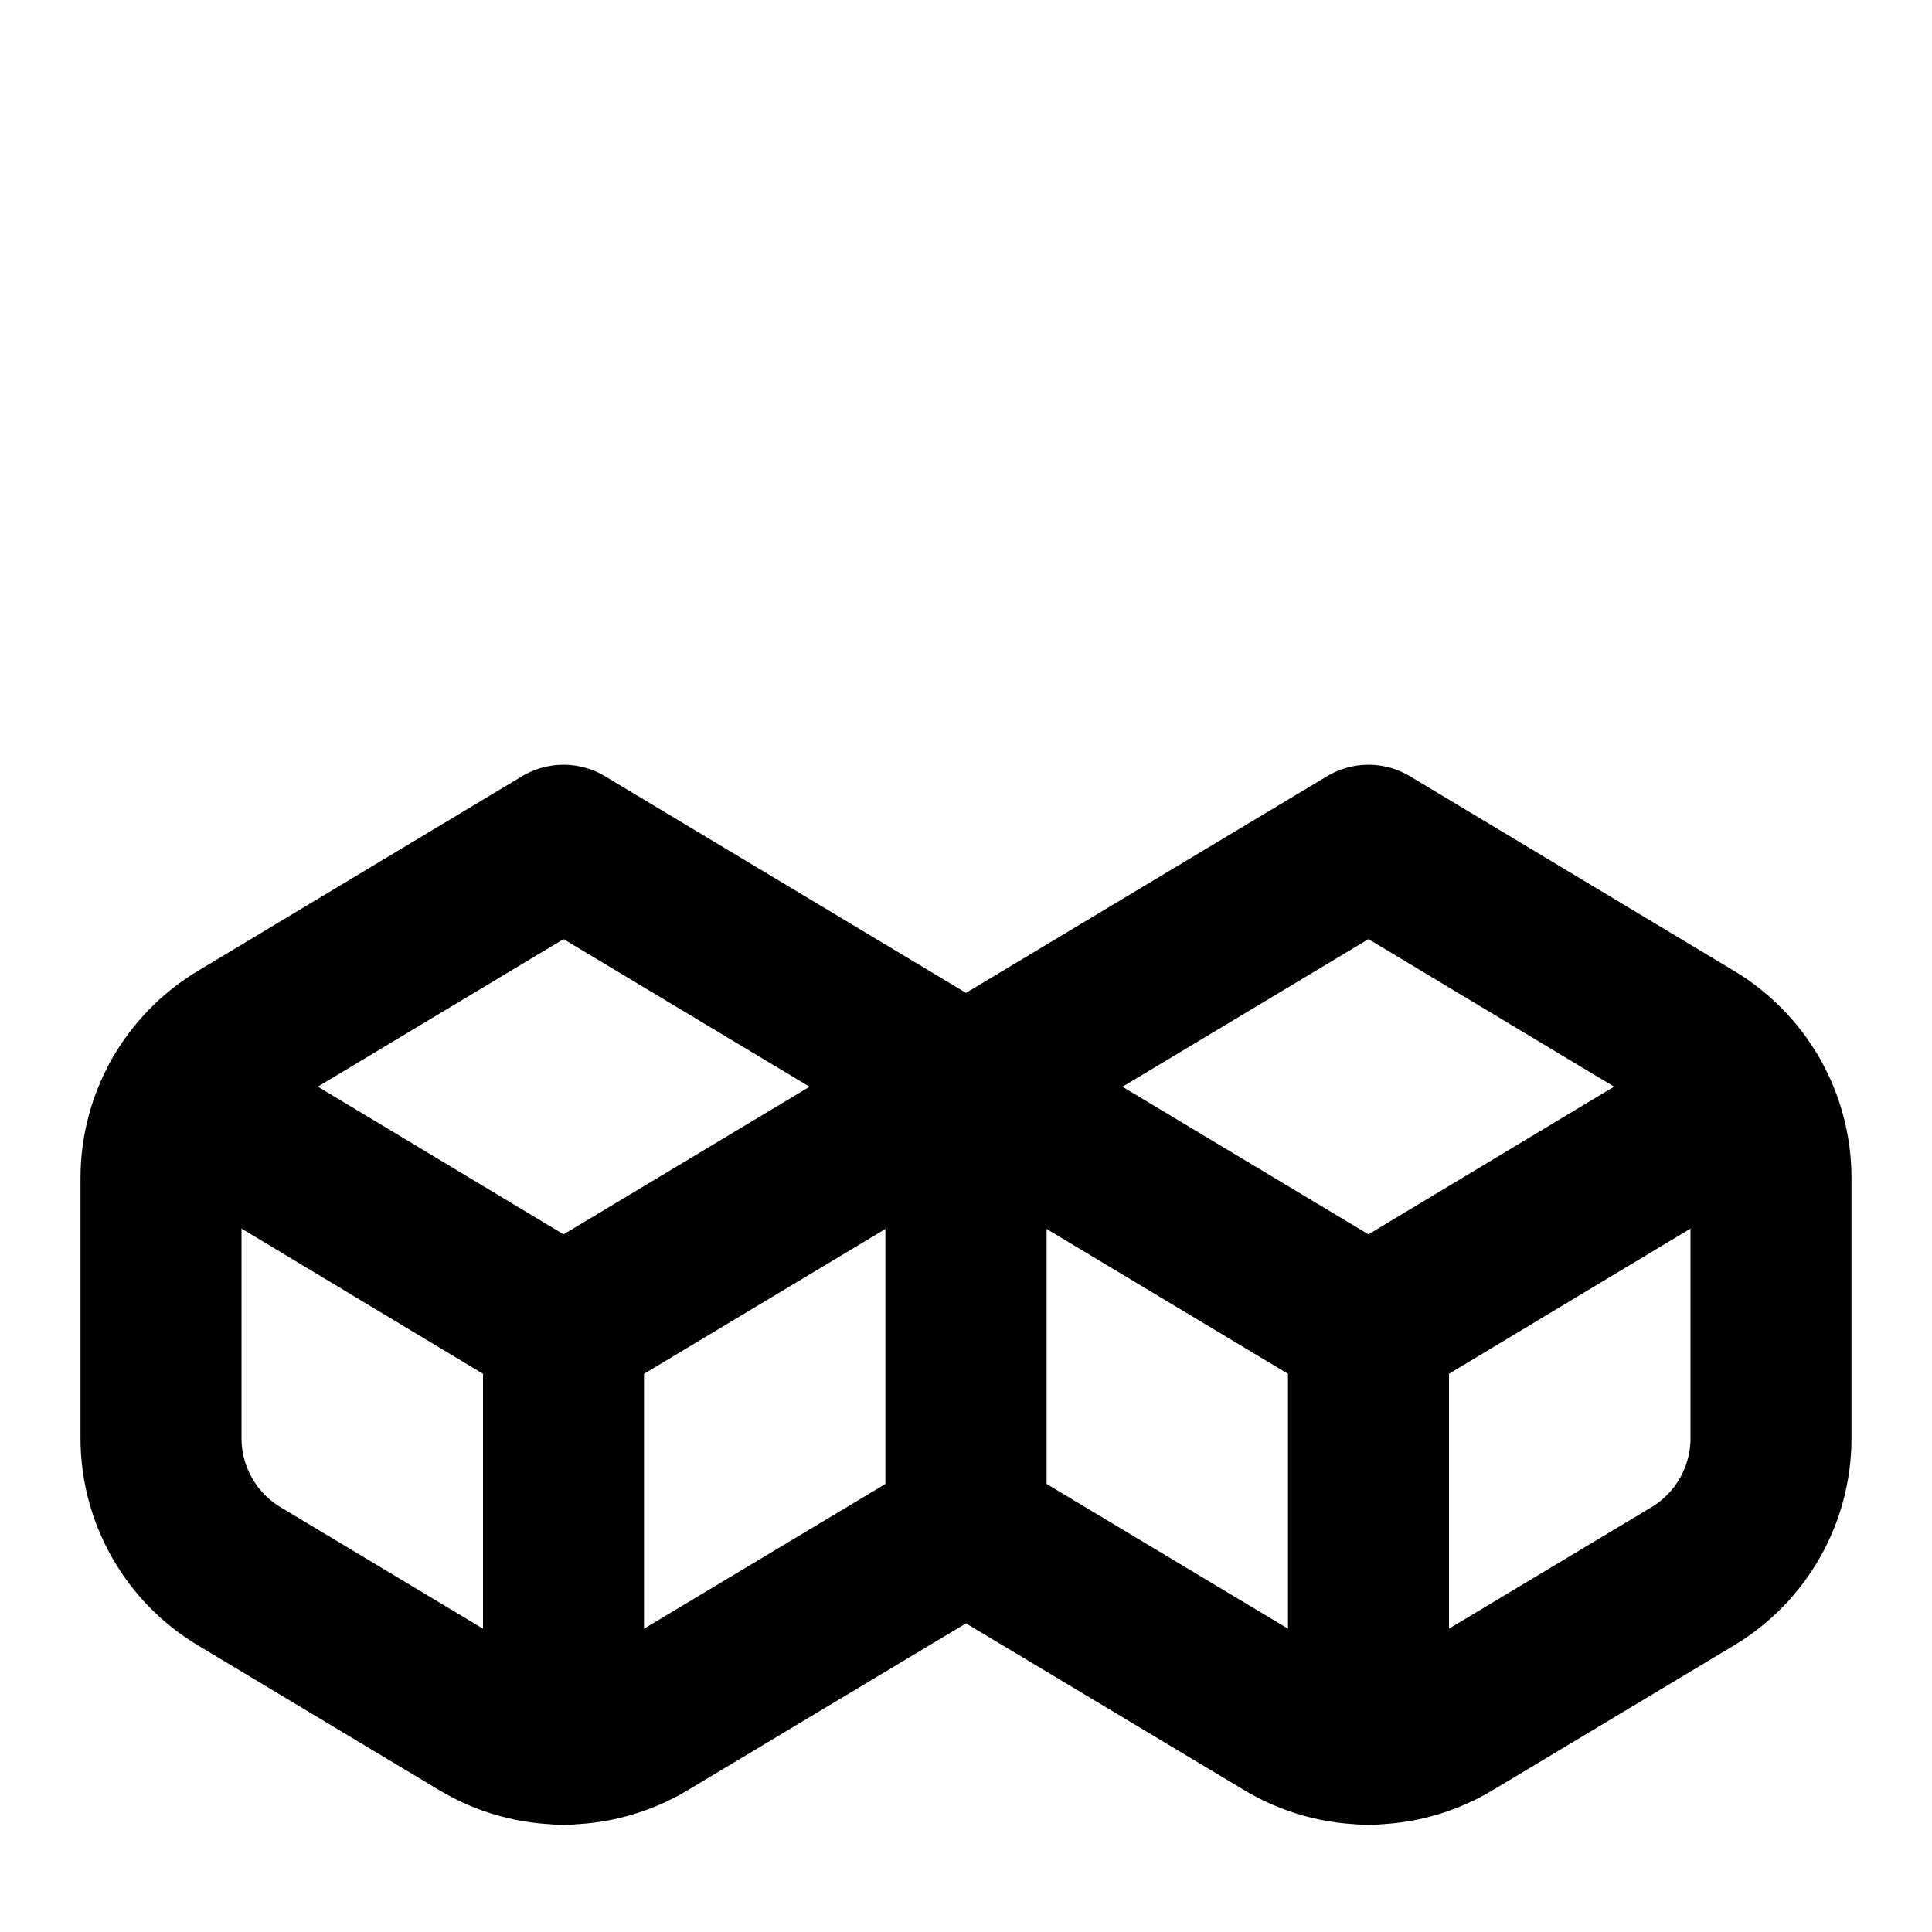
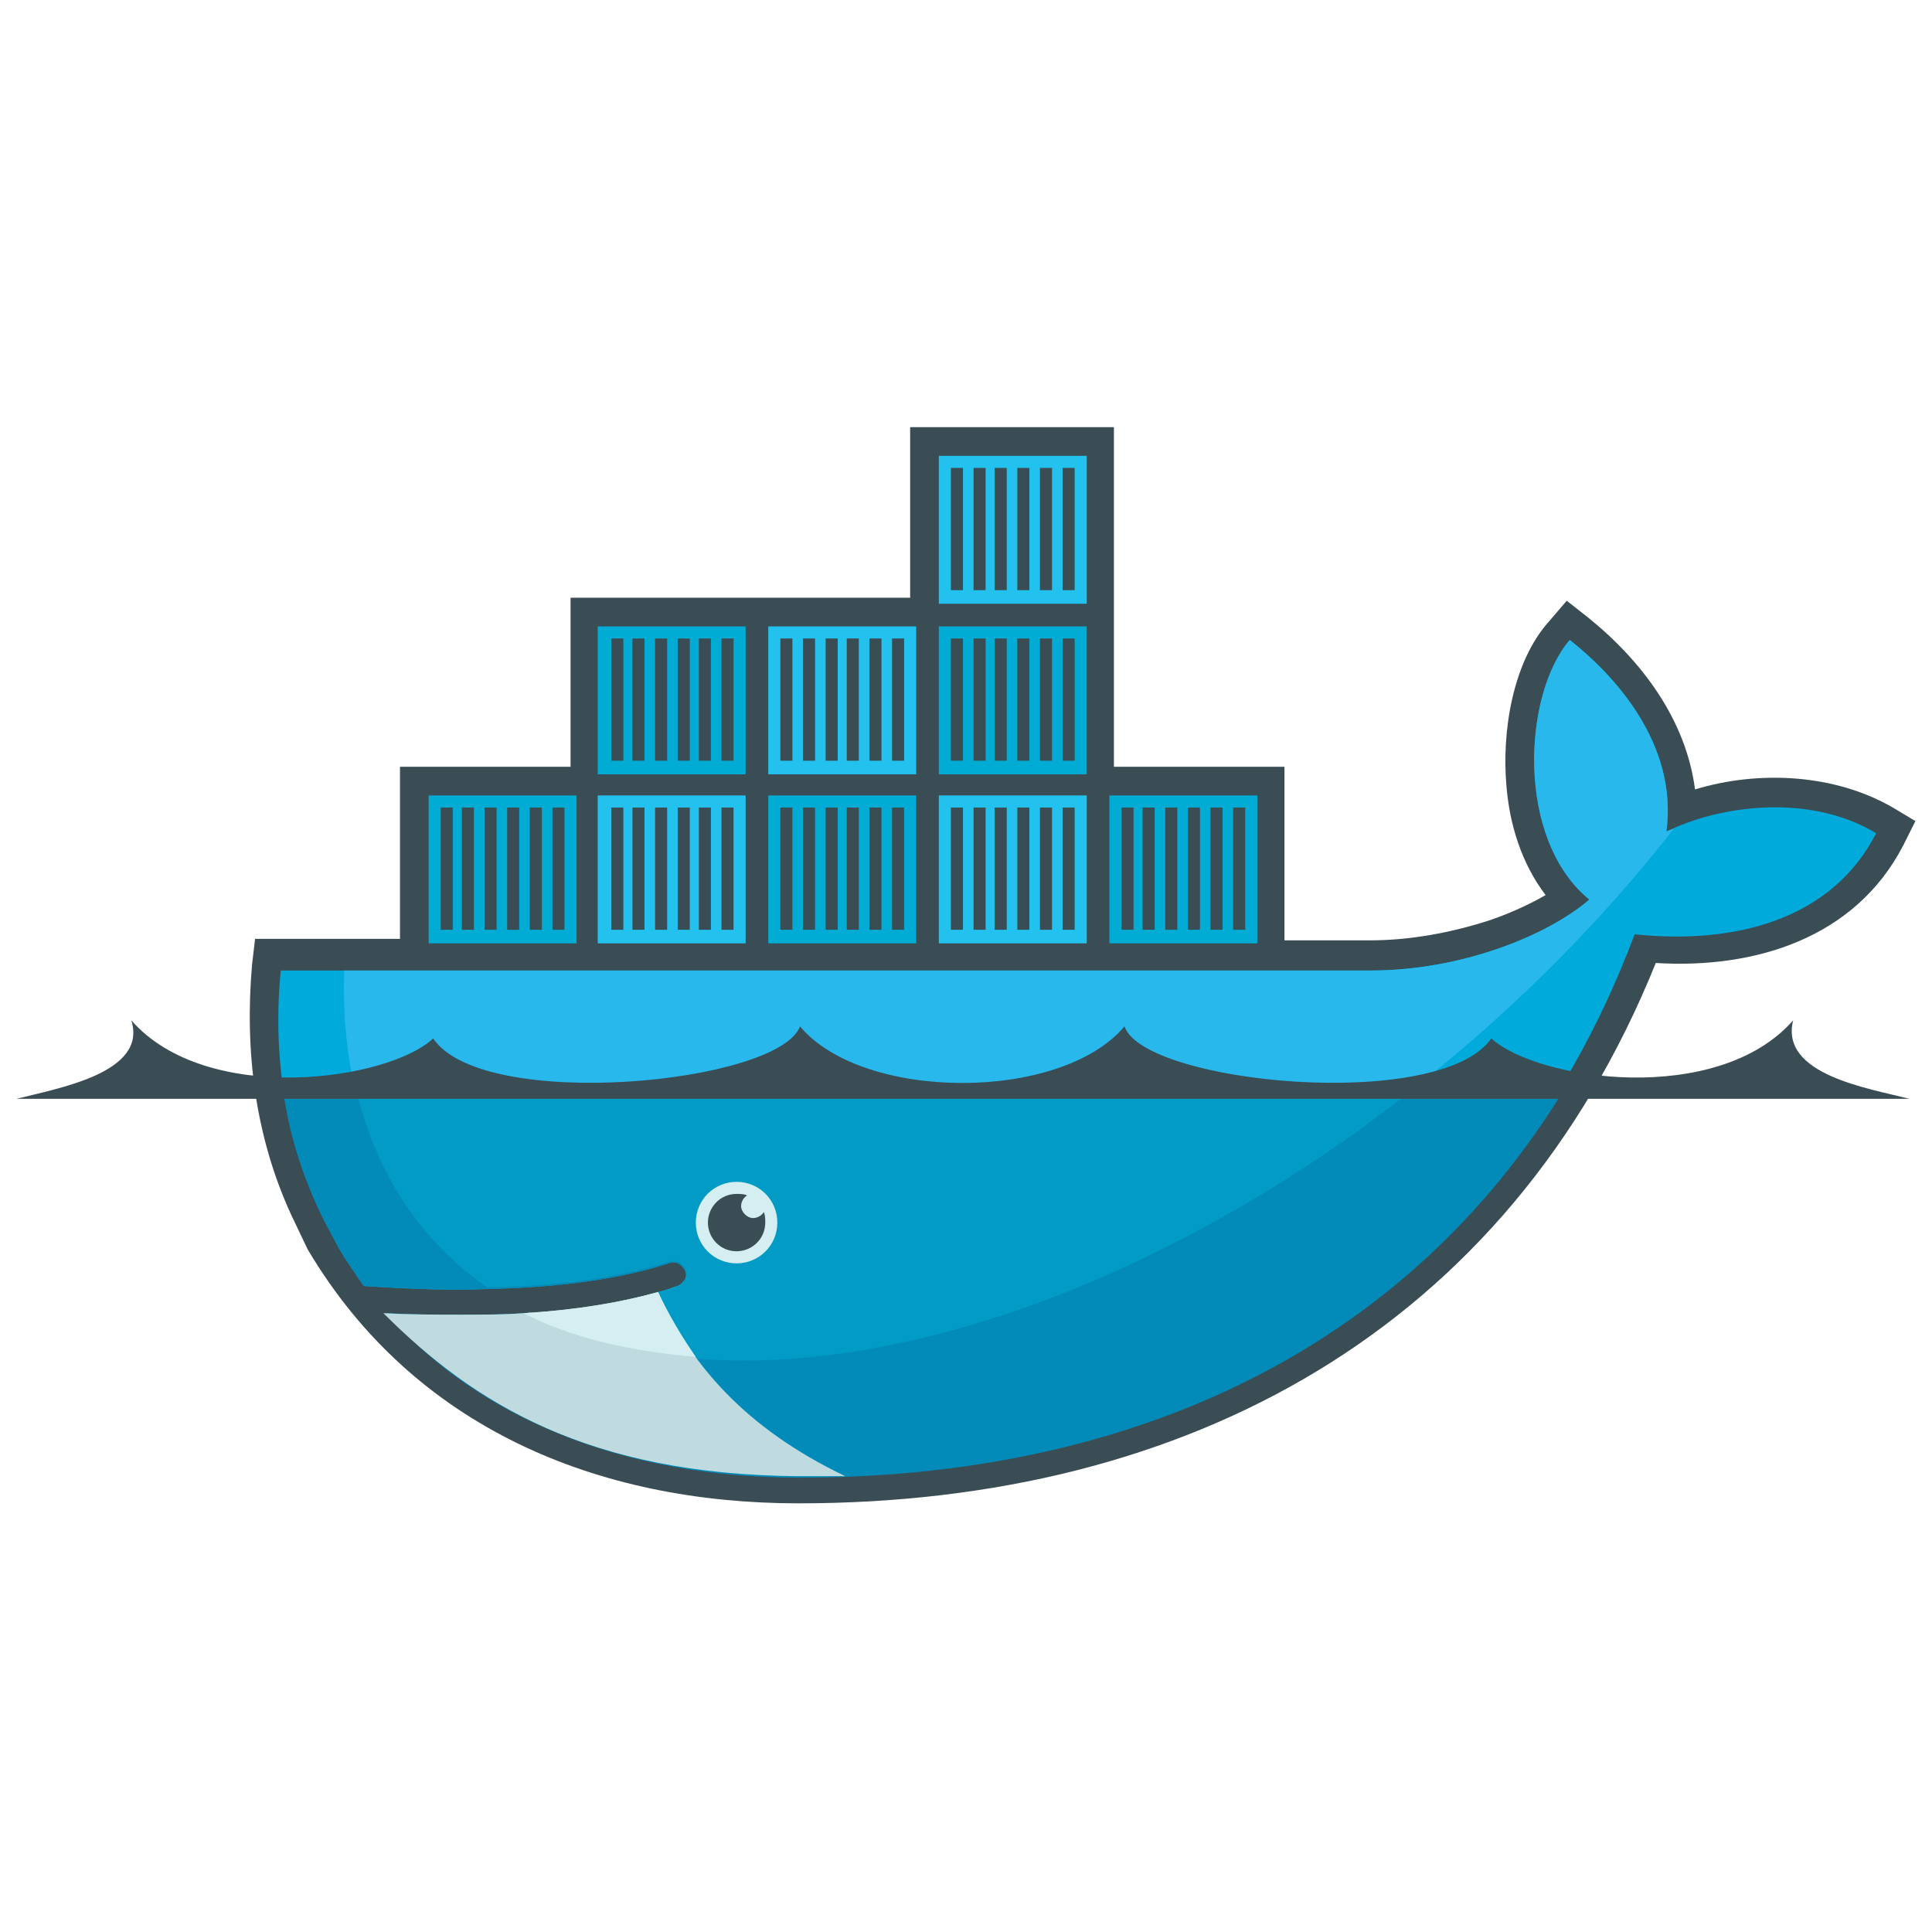
- <svg xmlns="http://www.w3.org/2000/svg" viewBox="0 0 24 24">
-   <path d="M2.97 12.92A2 2 0 0 0 2 14.63v3.24a2 2 0 0 0 .97 1.71l3 1.8a2 2 0 0 0 2.06 0L12 19v-5.5l-5-3-4.03 2.42Z" fill="none" stroke="#000" stroke-linejoin="round" stroke-width="2" />
-   <path d="m7 16.5-4.74-2.85" fill="none" stroke="#000" stroke-linecap="round" stroke-width="2" />
-   <path d="m7 16.5 5-3" fill="none" stroke="#000" stroke-linecap="round" stroke-width="2" />
-   <path d="M7 16.5v5.17" fill="none" stroke="#000" stroke-linecap="round" stroke-width="2" />
-   <path d="M12 13.5V19l3.97 2.38a2 2 0 0 0 2.06 0l3-1.8a2 2 0 0 0 .97-1.71v-3.24a2 2 0 0 0-.97-1.71L17 10.5l-5 3Z" fill="none" stroke="#000" stroke-linejoin="round" stroke-width="2" />
-   <path d="m17 16.5-5-3" fill="none" stroke="#000" stroke-linecap="round" stroke-width="2" />
-   <path d="m17 16.5 4.74-2.85" fill="none" stroke="#000" stroke-linecap="round" stroke-width="2" />
-   <path d="M17 16.5v5.17" fill="none" stroke="#000" stroke-linecap="round" stroke-width="2" />
+ <svg xmlns="http://www.w3.org/2000/svg" viewBox="0 0 128 128">
+   <path fill-rule="evenodd" clip-rule="evenodd" fill="#3A4D54" d="M73.8 50.8h11.3v11.5h5.7c2.6 0 5.3-.5 7.8-1.3 1.2-.4 2.6-1 3.8-1.7-1.6-2.1-2.4-4.7-2.6-7.3-.3-3.5.4-8.1 2.8-10.8l1.2-1.4 1.4 1.1c3.6 2.9 6.5 6.8 7.1 11.4 4.3-1.3 9.3-1 13.1 1.2l1.5.9-.8 1.6c-3.2 6.2-9.9 8.2-16.4 7.8-9.8 24.3-31 35.8-56.8 35.8-13.3 0-25.5-5-32.5-16.8l-.1-.2-1-2.1c-2.4-5.2-3.1-10.9-2.6-16.6l.2-1.7h9.6V50.8h11.3V39.6h22.5V28.3h13.5v22.5z" />
+   <path fill="#00AADA" d="M110.4 55.1c.8-5.9-3.6-10.5-6.4-12.7-3.1 3.6-3.6 13.2 1.3 17.2-2.8 2.4-8.5 4.7-14.5 4.7H18.6c-.6 6.2.5 11.9 3 16.8l.8 1.5c.5.9 1.1 1.7 1.7 2.6 3 .2 5.7.3 8.2.2 4.9-.1 8.9-.7 12-1.7.5-.2.9.1 1.1.5.2.5-.1.9-.5 1.1-.4.1-.8.3-1.3.4-2.4.7-5 1.1-8.3 1.3h-.6c-1.3.1-2.7.1-4.2.1-1.6 0-3.1 0-4.9-.1 6 6.8 15.4 10.8 27.2 10.8 25 0 46.2-11.1 55.5-35.9 6.7.7 13.1-1 16-6.7-4.5-2.7-10.5-1.8-13.9-.1z" />
+   <path fill="#28B8EB" d="M110.4 55.1c.8-5.9-3.6-10.5-6.4-12.7-3.1 3.6-3.6 13.2 1.3 17.2-2.8 2.4-8.5 4.7-14.5 4.7h-68c-.3 9.5 3.2 16.7 9.5 21 4.9-.1 8.9-.7 12-1.7.5-.2.9.1 1.1.5.2.5-.1.9-.5 1.1-.4.1-.8.3-1.3.4-2.4.7-5.2 1.2-8.5 1.4l-.1-.1c8.5 4.4 20.8 4.3 35-1.1 15.8-6.1 30.6-17.7 40.9-30.9-.2.1-.4.1-.5.2z" />
+   <path fill="#028BB8" d="M18.7 71.8c.4 3.3 1.4 6.4 2.9 9.3l.8 1.5c.5.9 1.1 1.7 1.7 2.6 3 .2 5.7.3 8.2.2 4.9-.1 8.9-.7 12-1.7.5-.2.9.1 1.1.5.2.5-.1.9-.5 1.1-.4.1-.8.3-1.3.4-2.4.7-5.2 1.2-8.5 1.4h-.4c-1.3.1-2.7.1-4.1.1-1.6 0-3.2 0-4.9-.1 6 6.8 15.5 10.8 27.3 10.8 21.4 0 40-8.1 50.8-26H18.7v-.1z" />
+   <path fill="#019BC6" d="M23.5 71.8c1.3 5.8 4.3 10.4 8.8 13.5 4.9-.1 8.9-.7 12-1.7.5-.2.9.1 1.1.5.2.5-.1.9-.5 1.1-.4.1-.8.3-1.3.4-2.4.7-5.2 1.2-8.6 1.4 8.5 4.4 20.8 4.3 34.9-1.1 8.5-3.3 16.8-8.2 24.2-14.1H23.5z" />
+   <path fill-rule="evenodd" clip-rule="evenodd" fill="#00ACD3" d="M28.4 52.7h9.8v9.8h-9.8v-9.8zm.8.8h.8v8.1h-.8v-8.1zm1.4 0h.8v8.1h-.8v-8.1zm1.5 0h.8v8.1h-.8v-8.1zm1.5 0h.8v8.1h-.8v-8.1zm1.5 0h.8v8.1h-.8v-8.1zm1.5 0h.8v8.1h-.8v-8.1zm3-12h9.8v9.8h-9.8v-9.8zm.9.8h.8v8.1h-.8v-8.1zm1.4 0h.8v8.1h-.8v-8.1zm1.5 0h.8v8.1h-.8v-8.1zm1.5 0h.8v8.1h-.8v-8.1zm1.4 0h.8v8.1h-.8v-8.1zm1.5 0h.8v8.1h-.8v-8.1z" />
+   <path fill-rule="evenodd" clip-rule="evenodd" fill="#23C2EE" d="M39.6 52.7h9.8v9.8h-9.8v-9.8zm.9.8h.8v8.1h-.8v-8.1zm1.4 0h.8v8.1h-.8v-8.1zm1.5 0h.8v8.1h-.8v-8.1zm1.5 0h.8v8.1h-.8v-8.1zm1.4 0h.8v8.1h-.8v-8.1zm1.5 0h.8v8.1h-.8v-8.1z" />
+   <path fill-rule="evenodd" clip-rule="evenodd" fill="#00ACD3" d="M50.9 52.7h9.8v9.8h-9.8v-9.8zm.8.8h.8v8.1h-.8v-8.1zm1.5 0h.8v8.1h-.8v-8.1zm1.5 0h.8v8.1h-.8v-8.1zm1.4 0h.8v8.1h-.8v-8.1zm1.5 0h.8v8.1h-.8v-8.1zm1.5 0h.8v8.1h-.8v-8.1z" />
+   <path fill-rule="evenodd" clip-rule="evenodd" fill="#23C2EE" d="M50.9 41.5h9.8v9.8h-9.8v-9.8zm.8.8h.8v8.1h-.8v-8.1zm1.5 0h.8v8.1h-.8v-8.1zm1.5 0h.8v8.1h-.8v-8.1zm1.4 0h.8v8.1h-.8v-8.1zm1.5 0h.8v8.1h-.8v-8.1zm1.5 0h.8v8.1h-.8v-8.1zm3.1 10.4H72v9.8h-9.8v-9.8zm.8.8h.8v8.1H63v-8.1zm1.5 0h.8v8.1h-.8v-8.1zm1.4 0h.8v8.1h-.8v-8.1zm1.5 0h.8v8.1h-.8v-8.1zm1.5 0h.8v8.1h-.8v-8.1zm1.5 0h.8v8.1h-.8v-8.1z" />
+   <path fill-rule="evenodd" clip-rule="evenodd" fill="#00ACD3" d="M62.2 41.5H72v9.8h-9.8v-9.8zm.8.8h.8v8.1H63v-8.1zm1.5 0h.8v8.1h-.8v-8.1zm1.4 0h.8v8.1h-.8v-8.1zm1.5 0h.8v8.1h-.8v-8.1zm1.5 0h.8v8.1h-.8v-8.1zm1.5 0h.8v8.1h-.8v-8.1z" />
+   <path fill-rule="evenodd" clip-rule="evenodd" fill="#23C2EE" d="M62.2 30.2H72V40h-9.8v-9.8zm.8.8h.8v8.1H63V31zm1.5 0h.8v8.1h-.8V31zm1.4 0h.8v8.1h-.8V31zm1.5 0h.8v8.1h-.8V31zm1.5 0h.8v8.1h-.8V31zm1.5 0h.8v8.1h-.8V31z" />
+   <path fill-rule="evenodd" clip-rule="evenodd" fill="#00ACD3" d="M73.5 52.7h9.8v9.8h-9.8v-9.8zm.8.8h.8v8.1h-.8v-8.1zm1.4 0h.8v8.1h-.8v-8.1zm1.5 0h.8v8.1h-.8v-8.1zm1.5 0h.8v8.1h-.8v-8.1zm1.5 0h.8v8.1h-.8v-8.1zm1.5 0h.8v8.1h-.8v-8.1z" />
+   <path fill-rule="evenodd" clip-rule="evenodd" fill="#D4EEF1" d="M48.8 78.3c1.5 0 2.7 1.2 2.7 2.7 0 1.5-1.2 2.7-2.7 2.7-1.5 0-2.7-1.2-2.7-2.7 0-1.5 1.2-2.7 2.7-2.7" />
+   <path fill-rule="evenodd" clip-rule="evenodd" fill="#3A4D54" d="M48.8 79.1c.2 0 .5 0 .7.1-.2.1-.4.4-.4.7 0 .4.4.8.8.8.3 0 .6-.2.7-.4.1.2.1.5.1.7 0 1.1-.9 1.9-1.9 1.9-1.1 0-1.9-.9-1.9-1.9 0-1 .8-1.9 1.9-1.9M1.1 72.8h125.4c-2.7-.7-8.6-1.6-7.7-5.2-5 5.7-16.9 4-20 1.2-3.4 4.9-23 3-24.3-.8-4.2 5-17.3 5-21.5 0-1.4 3.8-21 5.7-24.3.8-3 2.8-15 4.5-20-1.2 1.1 3.5-4.9 4.5-7.6 5.2" />
+   <path fill="#BFDBE0" d="M56 97.8c-6.7-3.2-10.3-7.5-12.4-12.2-2.5.7-5.5 1.2-8.9 1.4-1.3.1-2.7.1-4.1.1-1.7 0-3.4 0-5.2-.1 6 6 13.6 10.7 27.5 10.8H56z" />
+   <path fill="#D4EEF1" d="M46.1 89.9c-.9-1.3-1.8-2.8-2.5-4.3-2.5.7-5.5 1.2-8.9 1.4 2.3 1.2 5.7 2.4 11.4 2.9z" />
</svg>
